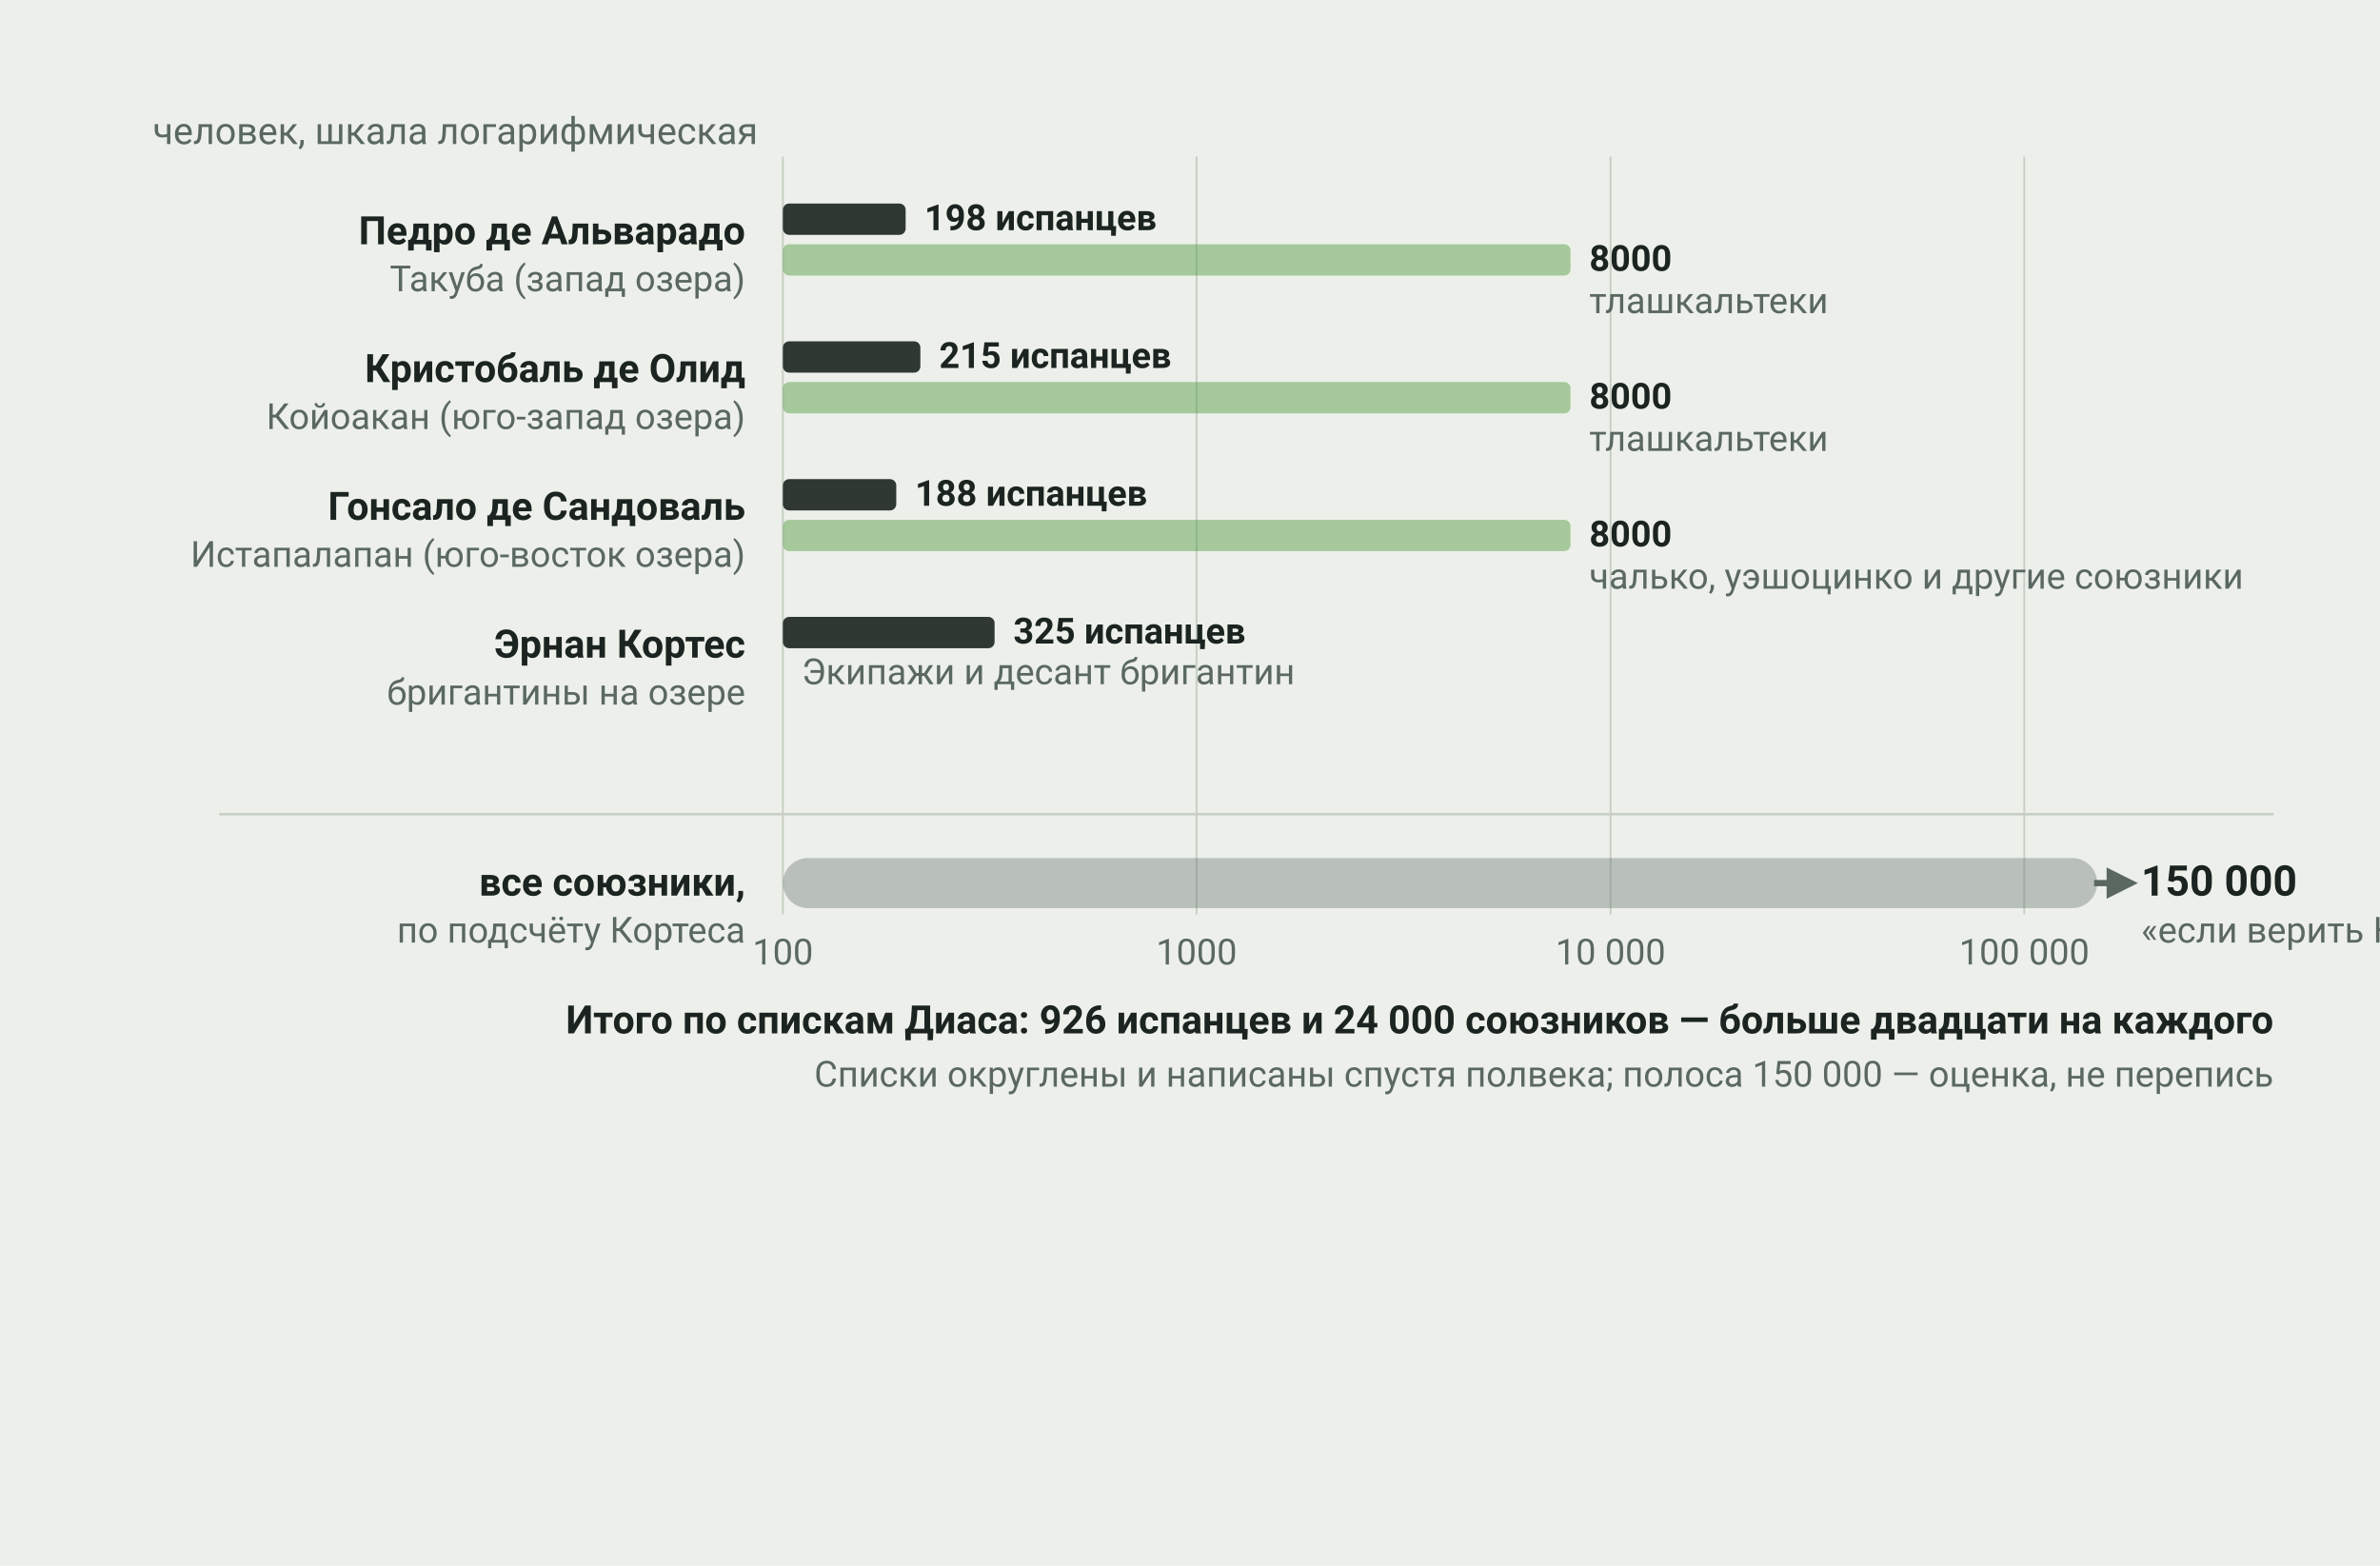
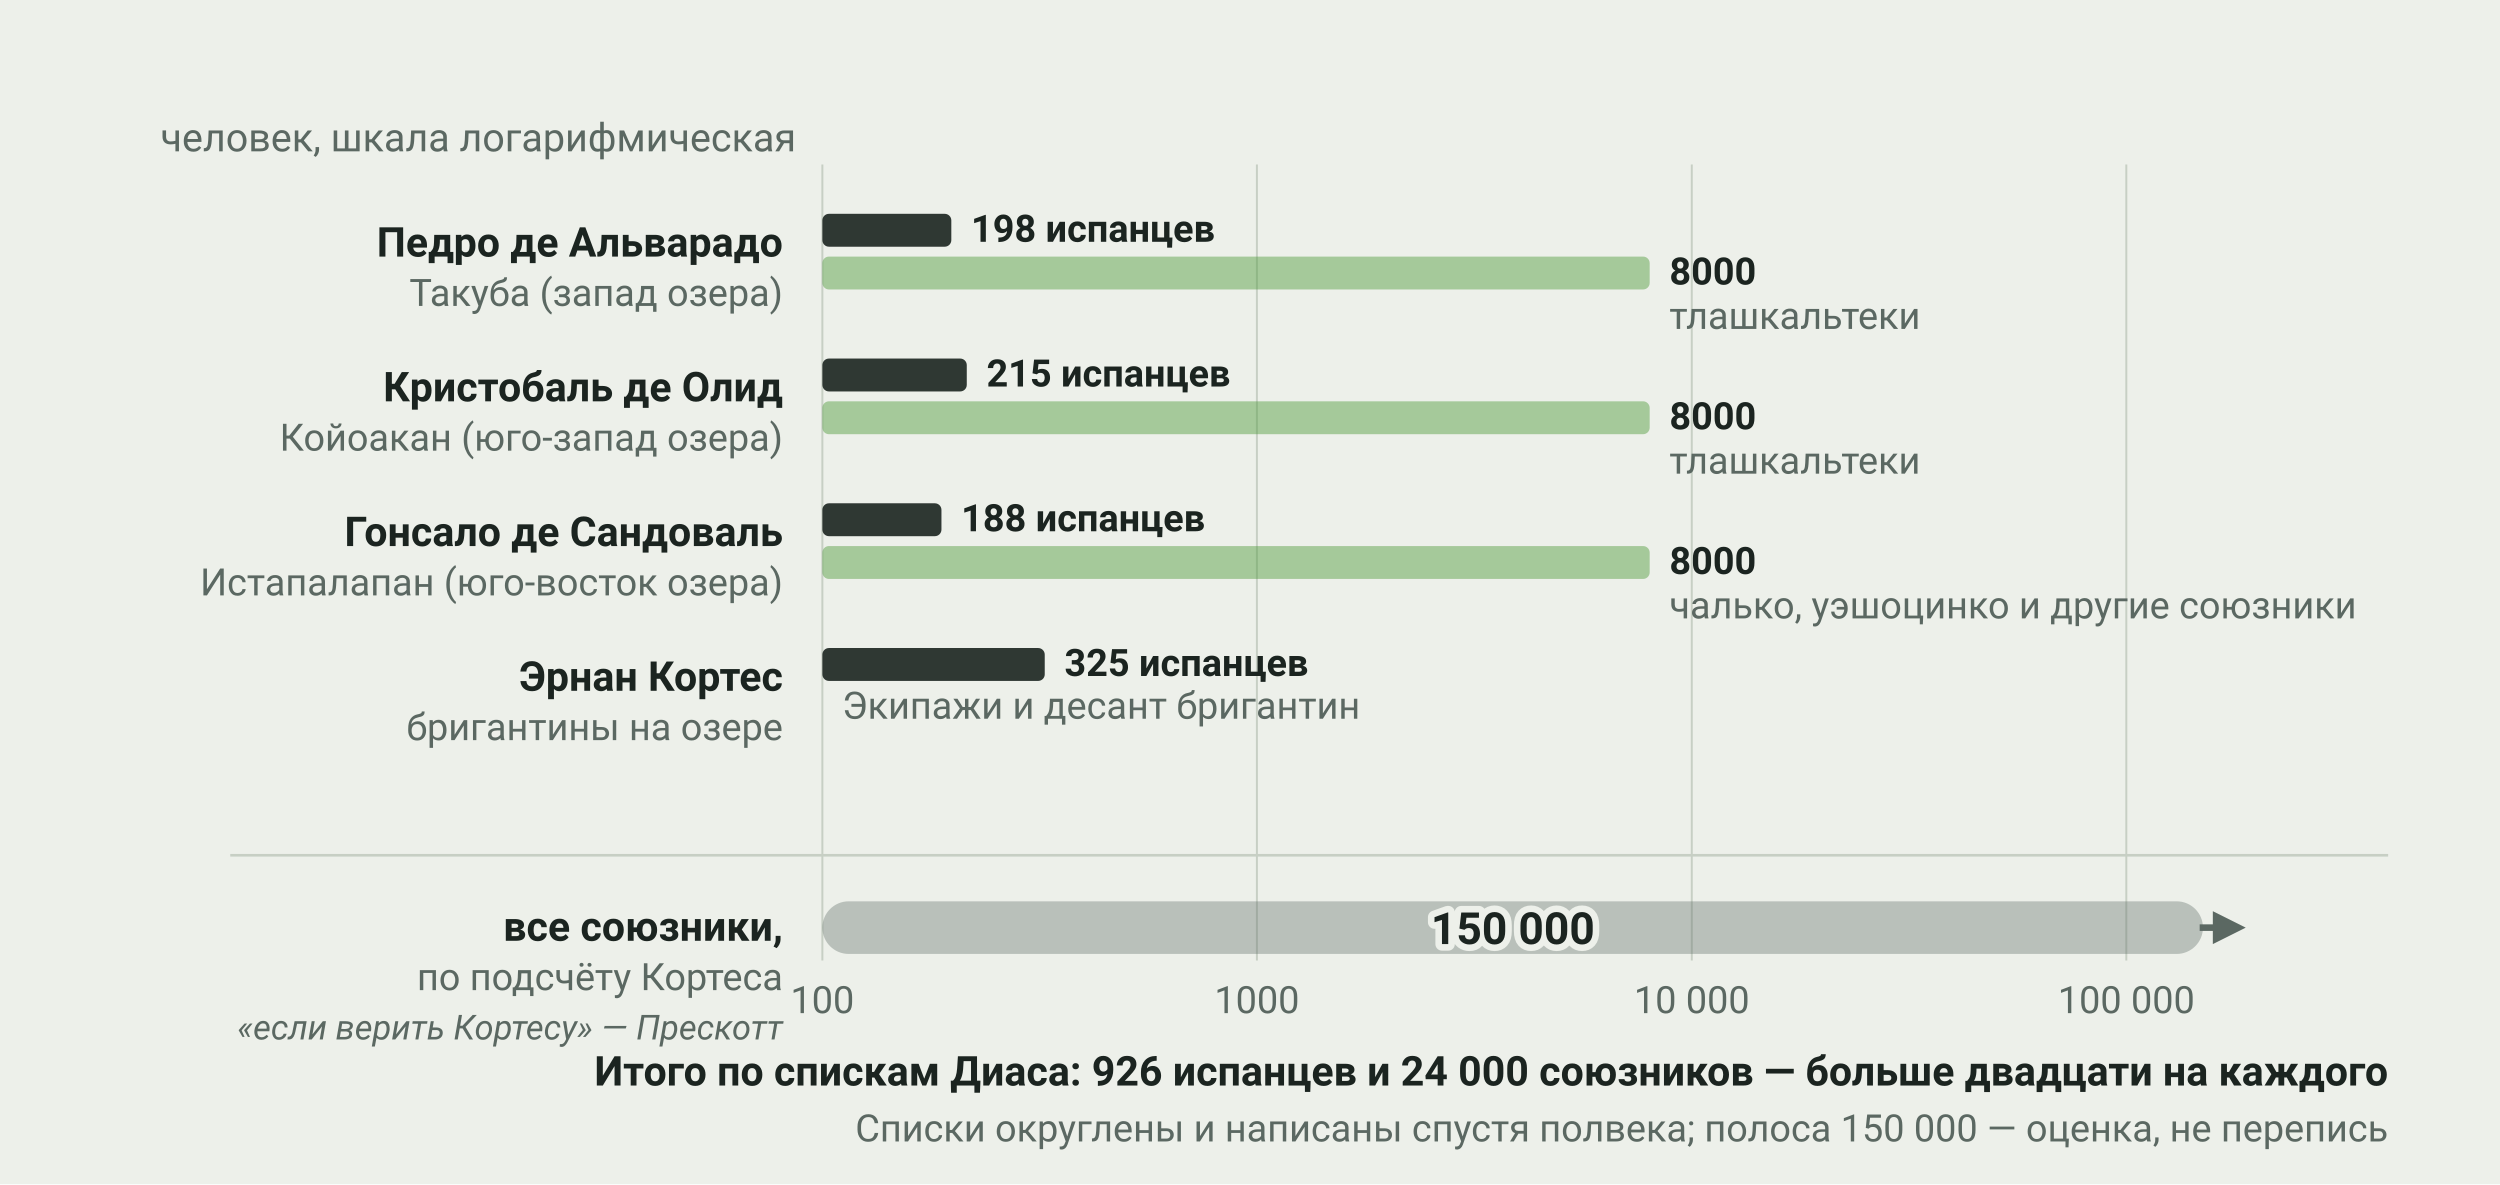
- <svg xmlns="http://www.w3.org/2000/svg" viewBox="0 0 760 500" width="760" height="500" role="img" aria-labelledby="t d" font-family="'Alegreya Sans','Segoe UI',Roboto,'Helvetica Neue',Arial,sans-serif">
-   <rect width="760" height="500" fill="#EDF0EA" />
+ <svg xmlns="http://www.w3.org/2000/svg" viewBox="0 0 760 360" width="760" height="360" role="img" aria-labelledby="t d" font-family="'Alegreya Sans','Segoe UI',Roboto,'Helvetica Neue',Arial,sans-serif">
+   <rect width="760" height="360" fill="#EDF0EA" />
  <defs>
    <marker id="head-total" viewBox="0 0 10 10" refX="7" refY="5" markerWidth="5" markerHeight="5" orient="auto-start-reverse">
      <path d="M0,0L10,5L0,10z" fill="#5B6862" />
    </marker>
  </defs>
  <line x1="250.0" y1="50.0" x2="250.0" y2="292.0" stroke="#C7CFC4" stroke-width="0.6" stroke-opacity="1.0" />
  <text x="250.0" y="308.0" fill="#5B6862" font-size="11.5" text-anchor="middle" font-weight="400" font-family="'Alegreya Sans','Segoe UI',Roboto,'Helvetica Neue',Arial,sans-serif">100</text>
  <line x1="382.1" y1="50.0" x2="382.1" y2="292.0" stroke="#C7CFC4" stroke-width="0.6" stroke-opacity="1.0" />
  <text x="382.1" y="308.0" fill="#5B6862" font-size="11.5" text-anchor="middle" font-weight="400" font-family="'Alegreya Sans','Segoe UI',Roboto,'Helvetica Neue',Arial,sans-serif">1000</text>
  <line x1="514.3" y1="50.0" x2="514.3" y2="292.0" stroke="#C7CFC4" stroke-width="0.6" stroke-opacity="1.0" />
  <text x="514.3" y="308.0" fill="#5B6862" font-size="11.5" text-anchor="middle" font-weight="400" font-family="'Alegreya Sans','Segoe UI',Roboto,'Helvetica Neue',Arial,sans-serif">10 000</text>
  <line x1="646.4" y1="50.0" x2="646.4" y2="292.0" stroke="#C7CFC4" stroke-width="0.6" stroke-opacity="1.0" />
  <text x="646.4" y="308.0" fill="#5B6862" font-size="11.5" text-anchor="middle" font-weight="400" font-family="'Alegreya Sans','Segoe UI',Roboto,'Helvetica Neue',Arial,sans-serif">100 000</text>
  <text x="242.0" y="46.0" fill="#5B6862" font-size="12" text-anchor="end" font-weight="400" font-family="'Alegreya Sans','Segoe UI',Roboto,'Helvetica Neue',Arial,sans-serif">человек, шкала логарифмическая</text>
  <text x="238.0" y="78.0" fill="#1B2420" font-size="12.5" text-anchor="end" font-weight="600" font-family="'Alegreya Sans','Segoe UI',Roboto,'Helvetica Neue',Arial,sans-serif">Педро де Альварадо</text>
  <text x="238.0" y="93.0" fill="#5B6862" font-size="11.5" text-anchor="end" font-weight="400" font-family="'Alegreya Sans','Segoe UI',Roboto,'Helvetica Neue',Arial,sans-serif">Такуба (запад озера)</text>
  <rect x="250.0" y="65.0" width="39.2" height="10.0" rx="2" fill="#1B2420" fill-opacity="0.9" />
  <text x="295.2" y="73.5" fill="#1B2420" font-size="11.5" text-anchor="start" font-weight="600" font-family="'Alegreya Sans','Segoe UI',Roboto,'Helvetica Neue',Arial,sans-serif">198 испанцев</text>
  <rect x="250.0" y="78.0" width="251.5" height="10.0" rx="2" fill="#4F9A3A" fill-opacity="0.45" />
  <text x="507.5" y="86.5" fill="#1B2420" font-size="11.5" text-anchor="start" font-weight="600" font-family="'Alegreya Sans','Segoe UI',Roboto,'Helvetica Neue',Arial,sans-serif">8000</text>
  <text x="507.5" y="100.0" fill="#5B6862" font-size="11.5" text-anchor="start" font-weight="400" font-family="'Alegreya Sans','Segoe UI',Roboto,'Helvetica Neue',Arial,sans-serif">тлашкальтеки</text>
  <text x="238.0" y="122.0" fill="#1B2420" font-size="12.5" text-anchor="end" font-weight="600" font-family="'Alegreya Sans','Segoe UI',Roboto,'Helvetica Neue',Arial,sans-serif">Кристобаль де Олид</text>
  <text x="238.0" y="137.0" fill="#5B6862" font-size="11.5" text-anchor="end" font-weight="400" font-family="'Alegreya Sans','Segoe UI',Roboto,'Helvetica Neue',Arial,sans-serif">Койоакан (юго-запад озера)</text>
  <rect x="250.0" y="109.0" width="43.9" height="10.0" rx="2" fill="#1B2420" fill-opacity="0.9" />
  <text x="299.9" y="117.5" fill="#1B2420" font-size="11.5" text-anchor="start" font-weight="600" font-family="'Alegreya Sans','Segoe UI',Roboto,'Helvetica Neue',Arial,sans-serif">215 испанцев</text>
  <rect x="250.0" y="122.0" width="251.5" height="10.0" rx="2" fill="#4F9A3A" fill-opacity="0.45" />
  <text x="507.5" y="130.5" fill="#1B2420" font-size="11.5" text-anchor="start" font-weight="600" font-family="'Alegreya Sans','Segoe UI',Roboto,'Helvetica Neue',Arial,sans-serif">8000</text>
  <text x="507.5" y="144.0" fill="#5B6862" font-size="11.5" text-anchor="start" font-weight="400" font-family="'Alegreya Sans','Segoe UI',Roboto,'Helvetica Neue',Arial,sans-serif">тлашкальтеки</text>
  <text x="238.0" y="166.0" fill="#1B2420" font-size="12.5" text-anchor="end" font-weight="600" font-family="'Alegreya Sans','Segoe UI',Roboto,'Helvetica Neue',Arial,sans-serif">Гонсало де Сандоваль</text>
  <text x="238.0" y="181.0" fill="#5B6862" font-size="11.5" text-anchor="end" font-weight="400" font-family="'Alegreya Sans','Segoe UI',Roboto,'Helvetica Neue',Arial,sans-serif">Истапалапан (юго-восток озера)</text>
  <rect x="250.0" y="153.0" width="36.2" height="10.0" rx="2" fill="#1B2420" fill-opacity="0.9" />
  <text x="292.2" y="161.5" fill="#1B2420" font-size="11.5" text-anchor="start" font-weight="600" font-family="'Alegreya Sans','Segoe UI',Roboto,'Helvetica Neue',Arial,sans-serif">188 испанцев</text>
  <rect x="250.0" y="166.0" width="251.5" height="10.0" rx="2" fill="#4F9A3A" fill-opacity="0.45" />
  <text x="507.5" y="174.5" fill="#1B2420" font-size="11.5" text-anchor="start" font-weight="600" font-family="'Alegreya Sans','Segoe UI',Roboto,'Helvetica Neue',Arial,sans-serif">8000</text>
  <text x="507.5" y="188.0" fill="#5B6862" font-size="11.5" text-anchor="start" font-weight="400" font-family="'Alegreya Sans','Segoe UI',Roboto,'Helvetica Neue',Arial,sans-serif">чалько, уэшоцинко и другие союзники</text>
  <text x="238.0" y="210.0" fill="#1B2420" font-size="12.5" text-anchor="end" font-weight="600" font-family="'Alegreya Sans','Segoe UI',Roboto,'Helvetica Neue',Arial,sans-serif">Эрнан Кортес</text>
  <text x="238.0" y="225.0" fill="#5B6862" font-size="11.5" text-anchor="end" font-weight="400" font-family="'Alegreya Sans','Segoe UI',Roboto,'Helvetica Neue',Arial,sans-serif">бригантины на озере</text>
  <rect x="250.0" y="197.0" width="67.6" height="10.0" rx="2" fill="#1B2420" fill-opacity="0.9" />
  <text x="323.6" y="205.5" fill="#1B2420" font-size="11.5" text-anchor="start" font-weight="600" font-family="'Alegreya Sans','Segoe UI',Roboto,'Helvetica Neue',Arial,sans-serif">325 испанцев</text>
  <text x="256.0" y="218.5" fill="#5B6862" font-size="11.5" text-anchor="start" font-weight="400" font-family="'Alegreya Sans','Segoe UI',Roboto,'Helvetica Neue',Arial,sans-serif">Экипажи и десант бригантин</text>
  <line x1="70.0" y1="260.0" x2="726.0" y2="260.0" stroke="#C7CFC4" stroke-width="0.8" stroke-opacity="1.0" />
  <rect x="250.0" y="274.0" width="419.7" height="16.0" rx="8" fill="#5B6862" fill-opacity="0.35" />
  <path d="M668.7,282.0L679.7,282.0" stroke="#5B6862" stroke-width="2" marker-end="url(#head-total)" />
  <text x="238.0" y="286.0" fill="#1B2420" font-size="12.5" text-anchor="end" font-weight="600" font-family="'Alegreya Sans','Segoe UI',Roboto,'Helvetica Neue',Arial,sans-serif">все союзники,</text>
  <text x="238.0" y="301.0" fill="#5B6862" font-size="11.5" text-anchor="end" font-weight="400" font-family="'Alegreya Sans','Segoe UI',Roboto,'Helvetica Neue',Arial,sans-serif">по подсчёту Кортеса</text>
-   <text x="683.7" y="286.0" fill="#1B2420" font-size="13.5" text-anchor="start" font-weight="700" font-family="'Alegreya Sans','Segoe UI',Roboto,'Helvetica Neue',Arial,sans-serif">150 000</text>
-   <text x="683.7" y="301.0" fill="#5B6862" font-size="11.5" text-anchor="start" font-weight="400" font-family="'Alegreya Sans','Segoe UI',Roboto,'Helvetica Neue',Arial,sans-serif">«если верить Кортесу» — Прескотт</text>
+   <text x="238.0" y="316.0" fill="#5B6862" font-size="10.5" text-anchor="end" font-weight="400" font-family="'Alegreya Sans','Segoe UI',Roboto,'Helvetica Neue',Arial,sans-serif" font-style="italic">«если верить Кортесу» — Прескотт</text>
+   <text x="459.9" y="287.0" fill="#1B2420" font-size="13.5" text-anchor="middle" font-weight="700" font-family="'Alegreya Sans','Segoe UI',Roboto,'Helvetica Neue',Arial,sans-serif" paint-order="stroke" stroke="#EDF0EA" stroke-width="4" stroke-linejoin="round">150 000</text>
  <text x="726.0" y="330.0" fill="#1B2420" font-size="12.5" text-anchor="end" font-weight="600" font-family="'Alegreya Sans','Segoe UI',Roboto,'Helvetica Neue',Arial,sans-serif">Итого по спискам Диаса: 926 испанцев и 24 000 союзников — больше двадцати на каждого</text>
  <text x="726.0" y="347.0" fill="#5B6862" font-size="11.5" text-anchor="end" font-weight="400" font-family="'Alegreya Sans','Segoe UI',Roboto,'Helvetica Neue',Arial,sans-serif">Списки округлены и написаны спустя полвека; полоса 150 000 — оценка, не перепись</text>
</svg>
